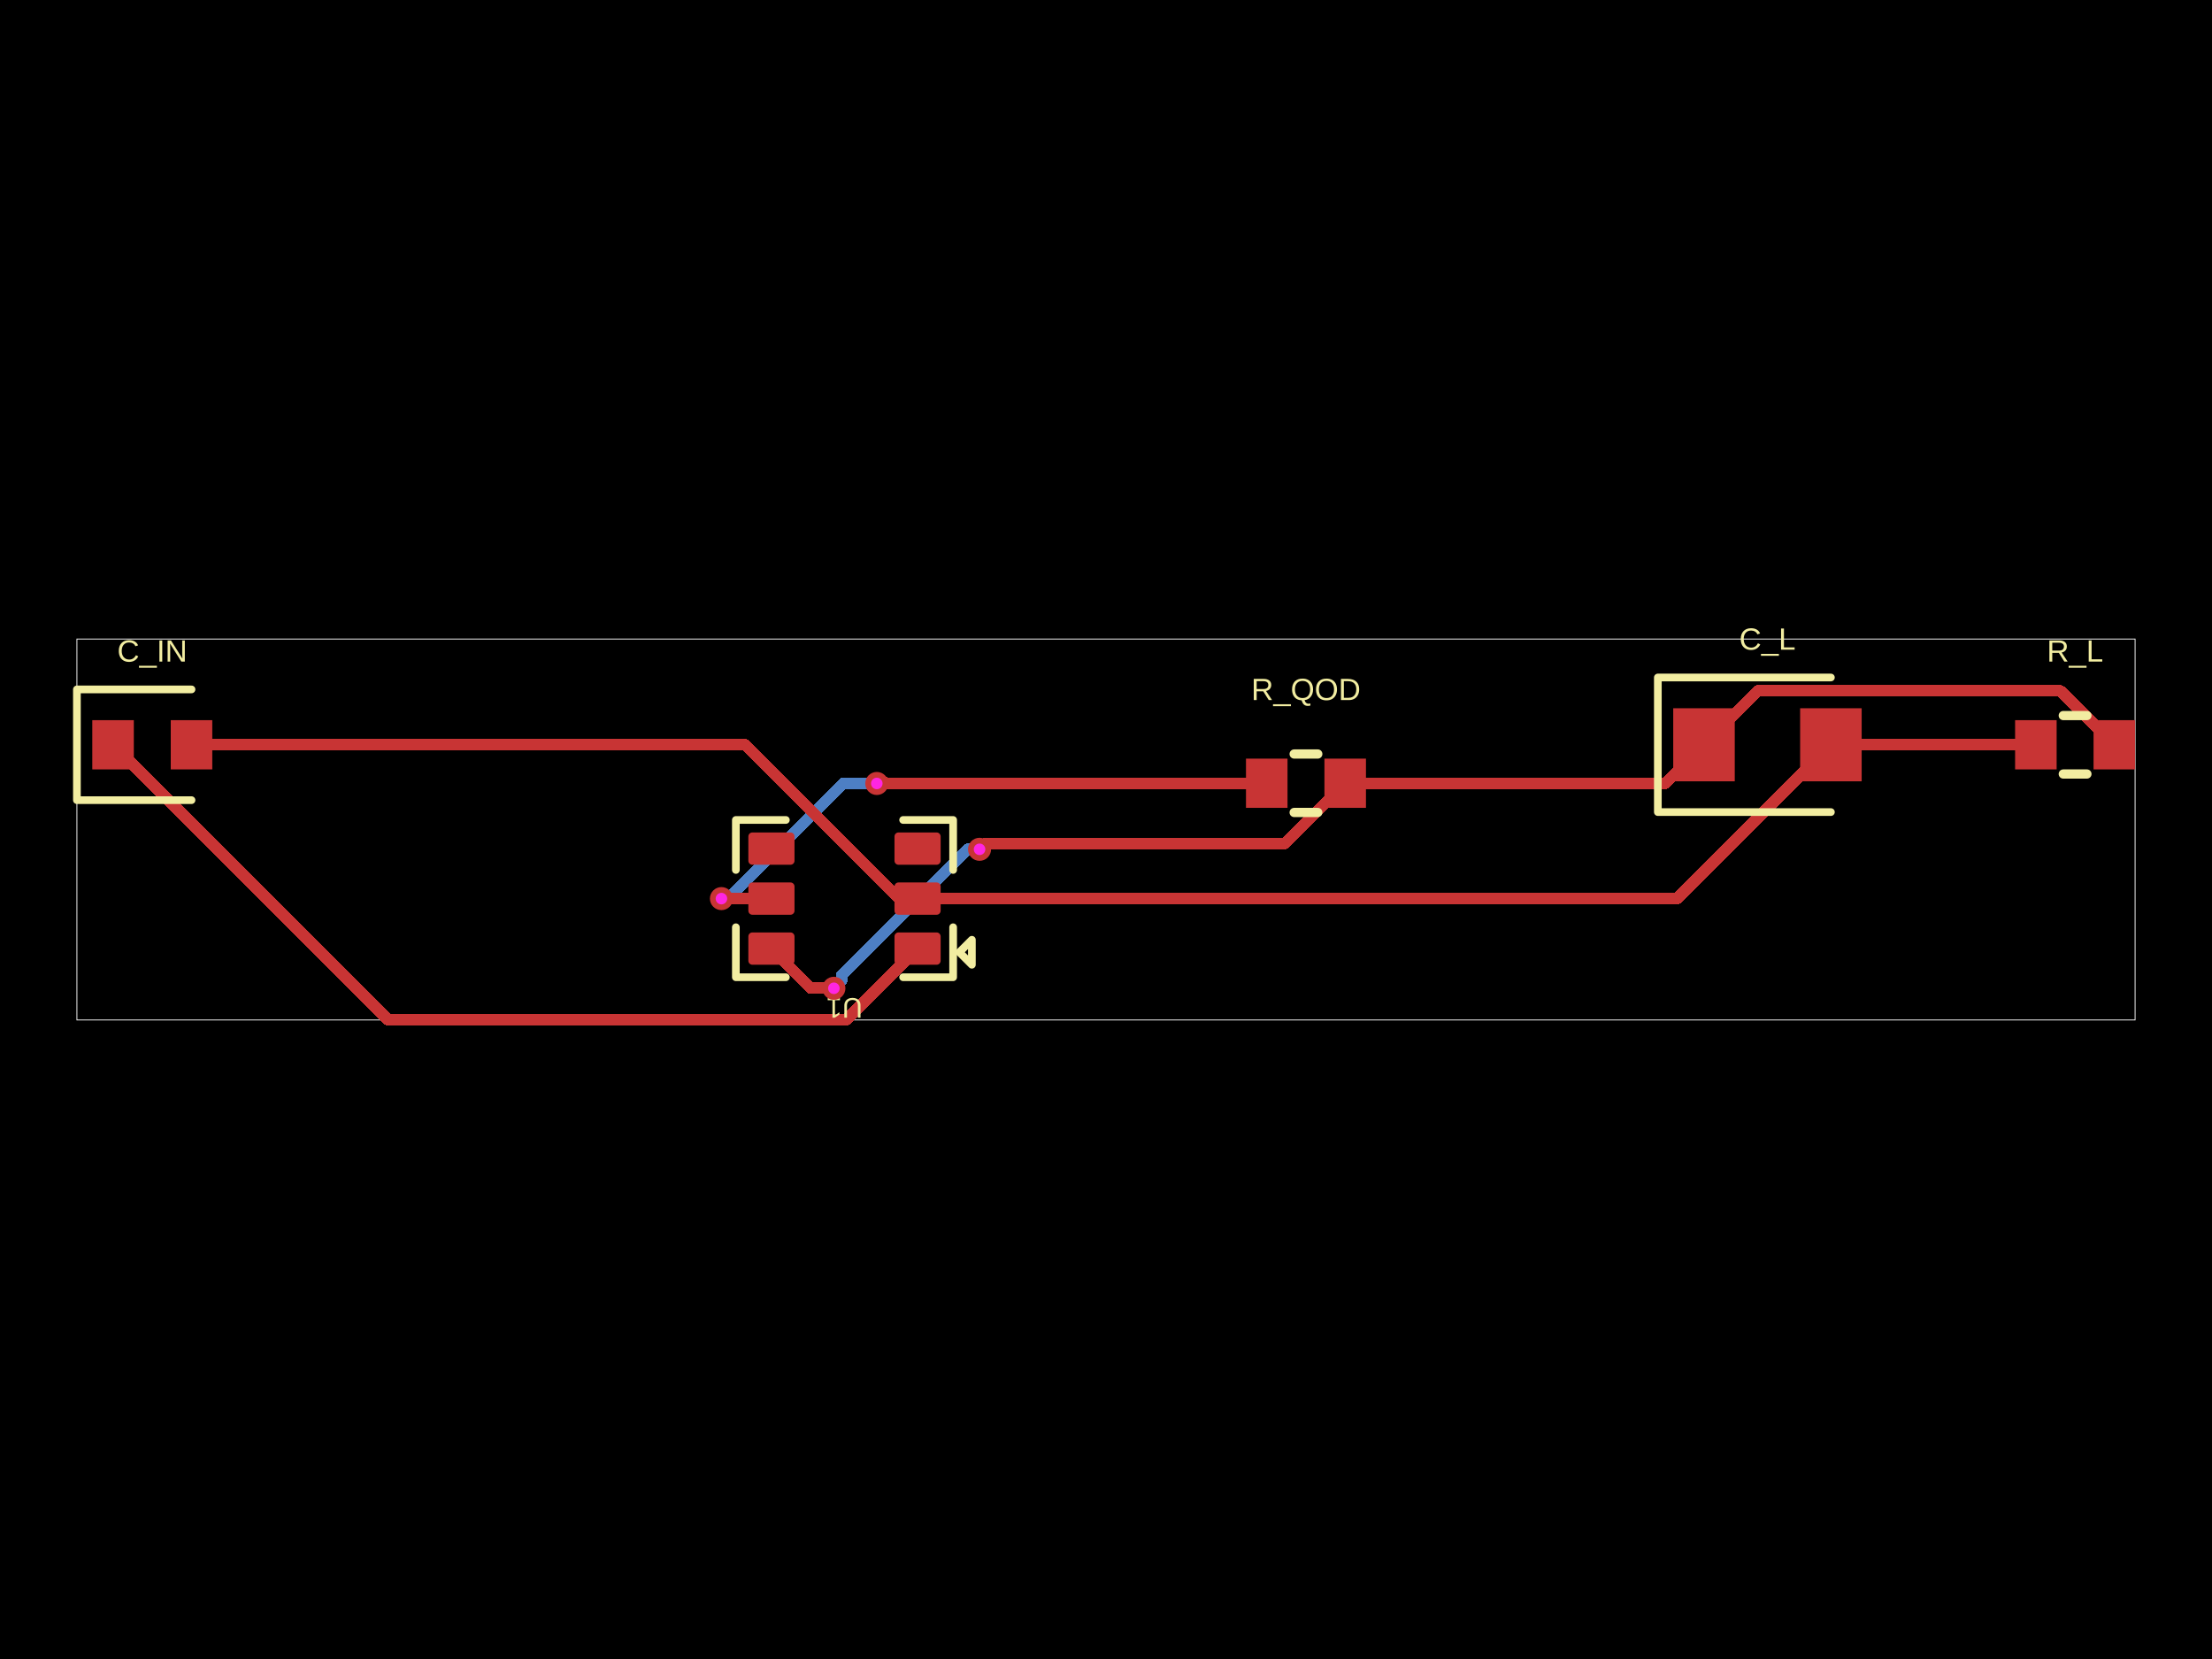
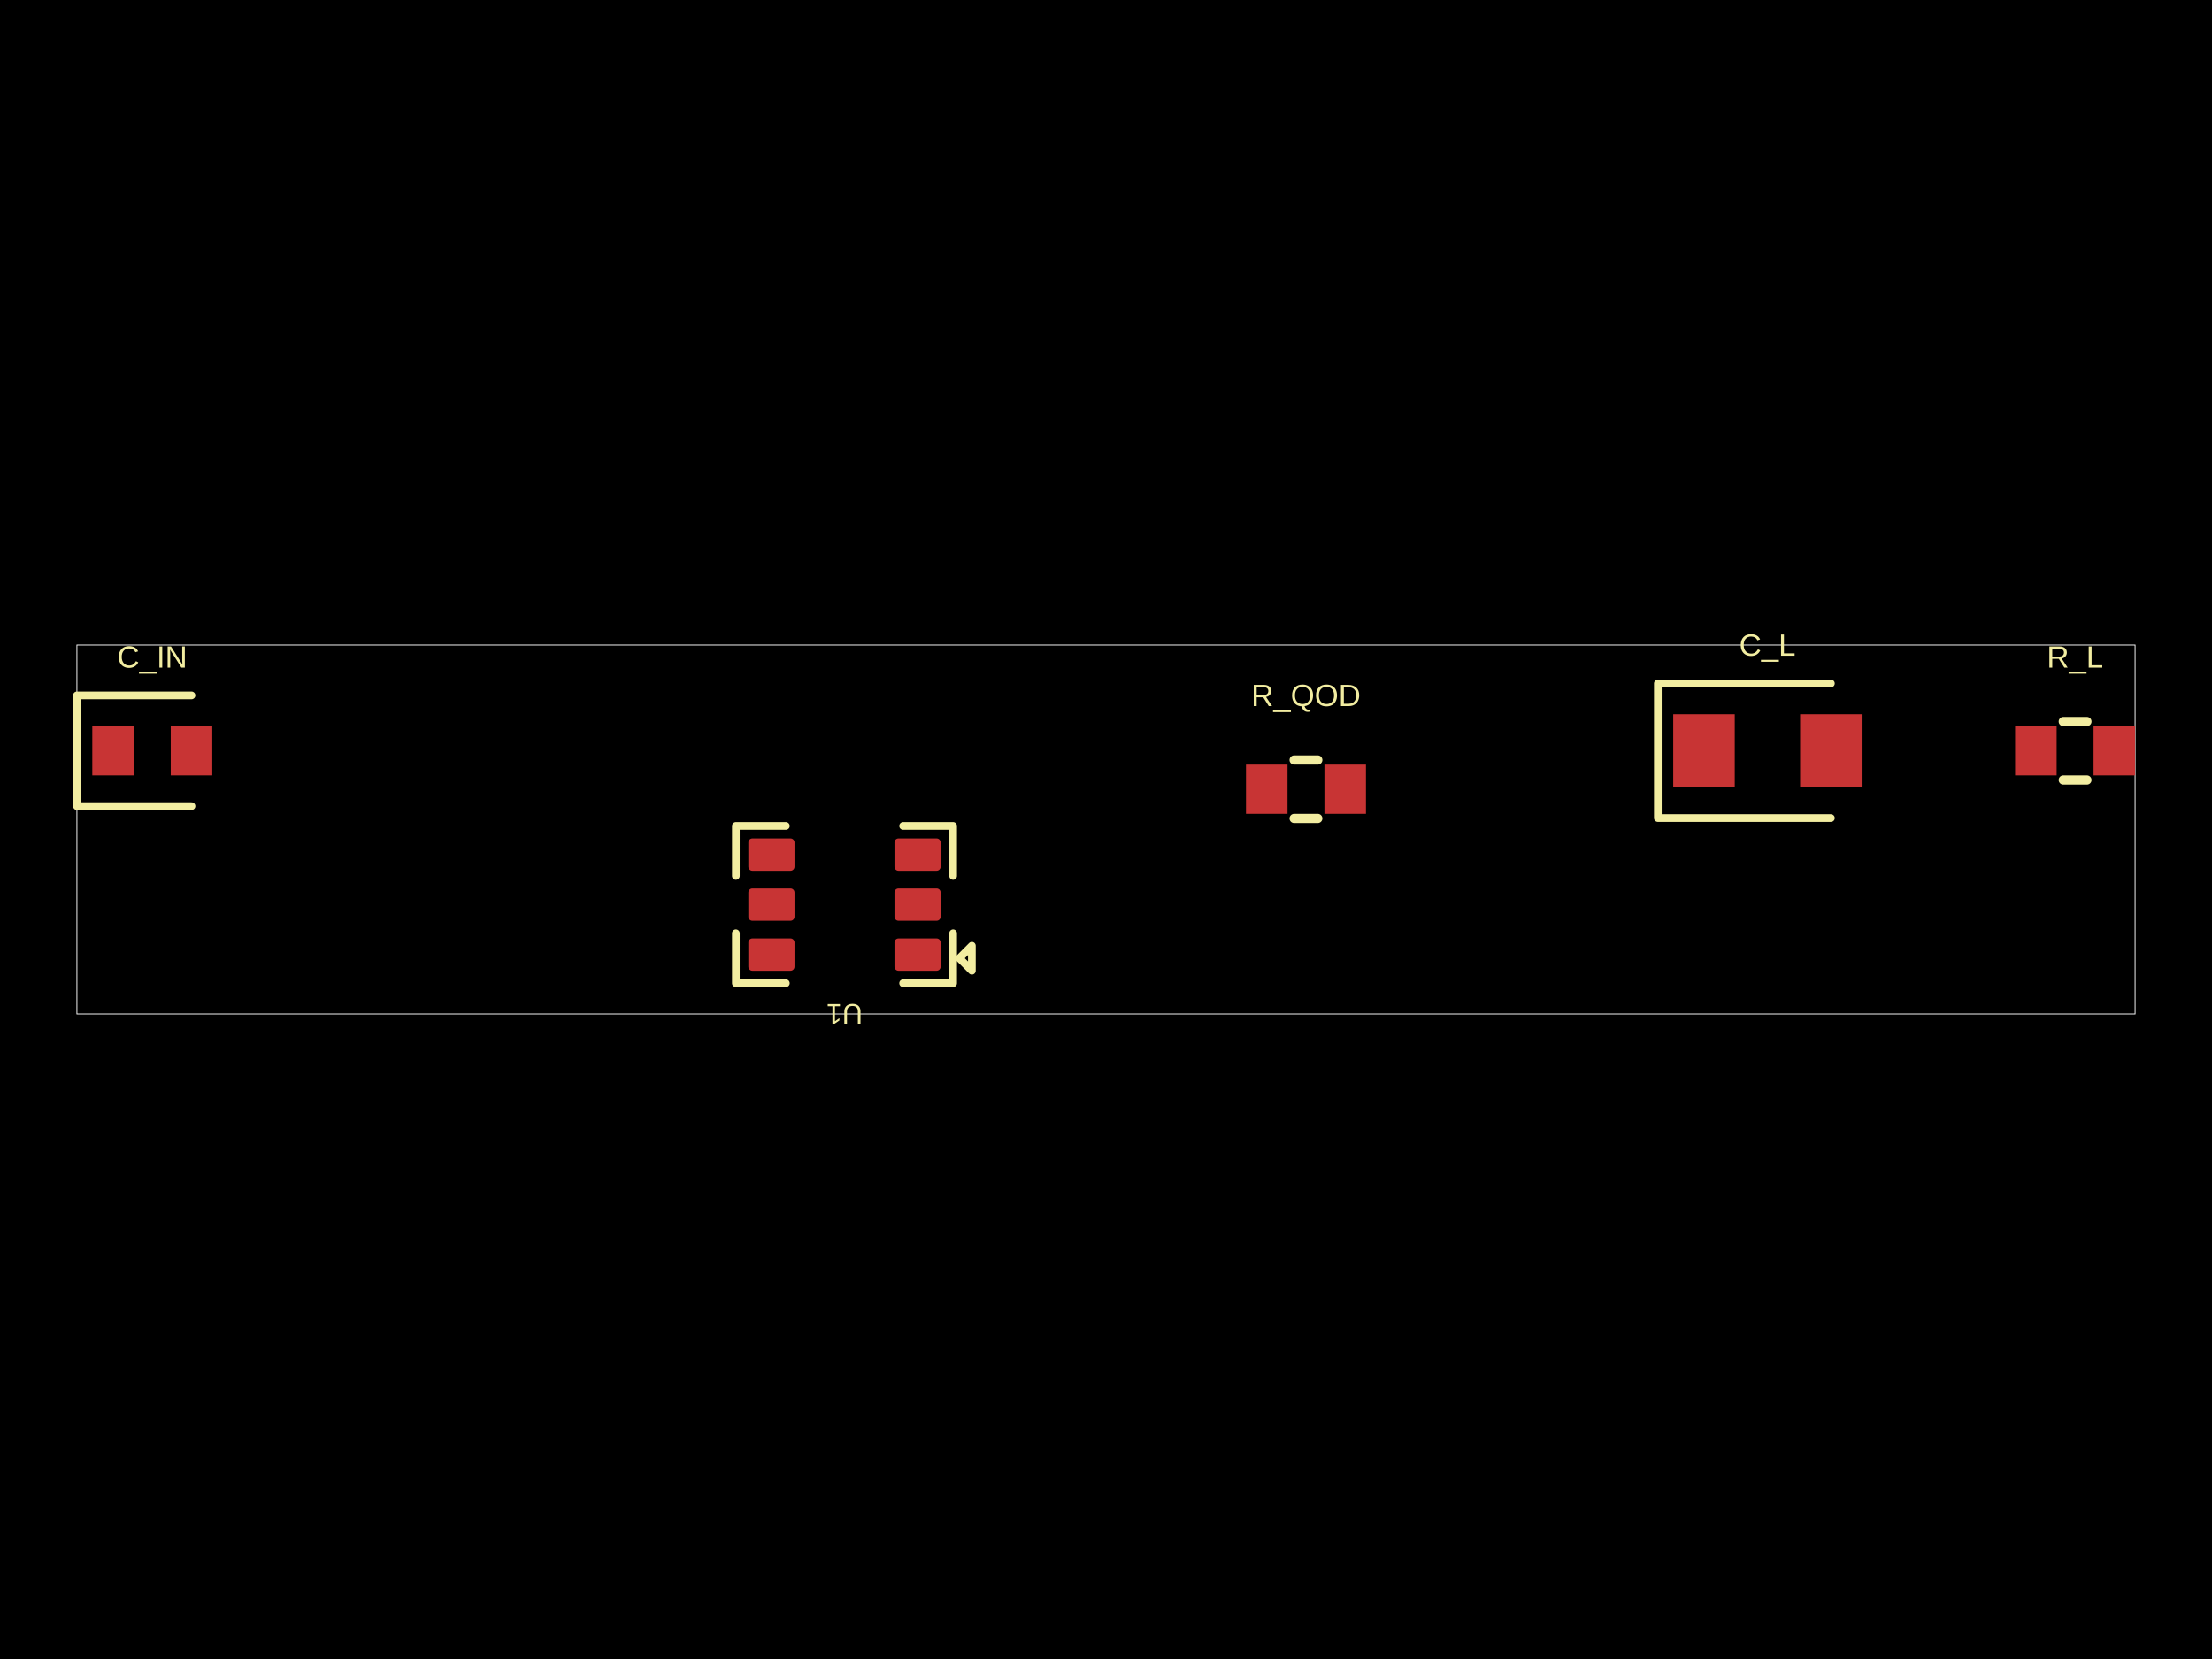
<svg xmlns="http://www.w3.org/2000/svg" width="800" height="600">
  <style />
  <rect class="boundary" x="0" y="0" fill="#000" width="800" height="600" data-type="pcb_background" data-pcb-layer="global" />
-   <rect class="pcb-boundary" fill="none" stroke="#fff" stroke-width="0.3" x="27.816" y="231.113" width="744.367" height="137.775" data-type="pcb_boundary" data-pcb-layer="global" />
-   <path class="pcb-trace" stroke="rgb(77, 127, 196)" fill="none" d="M 354.27 307.163 L 349.909 307.163" stroke-width="4.172" stroke-linecap="round" stroke-linejoin="round" shape-rendering="crispEdges" data-type="pcb_trace" data-pcb-layer="bottom" />
-   <path class="pcb-trace" stroke="rgb(77, 127, 196)" fill="none" d="M 349.909 307.163 L 304.385 352.686" stroke-width="4.172" stroke-linecap="round" stroke-linejoin="round" shape-rendering="crispEdges" data-type="pcb_trace" data-pcb-layer="bottom" />
-   <path class="pcb-trace" stroke="rgb(77, 127, 196)" fill="none" d="M 304.385 352.686 L 304.385 354.627" stroke-width="4.172" stroke-linecap="round" stroke-linejoin="round" shape-rendering="crispEdges" data-type="pcb_trace" data-pcb-layer="bottom" />
-   <path class="pcb-trace" stroke="rgb(77, 127, 196)" fill="none" d="M 304.385 354.627 L 301.586 357.427" stroke-width="4.172" stroke-linecap="round" stroke-linejoin="round" shape-rendering="crispEdges" data-type="pcb_trace" data-pcb-layer="bottom" />
-   <path class="pcb-trace" stroke="rgb(77, 127, 196)" fill="none" d="M 317.107 283.352 L 304.919 283.352" stroke-width="4.172" stroke-linecap="round" stroke-linejoin="round" shape-rendering="crispEdges" data-type="pcb_trace" data-pcb-layer="bottom" />
-   <path class="pcb-trace" stroke="rgb(77, 127, 196)" fill="none" d="M 304.919 283.352 L 264.386 323.885" stroke-width="4.172" stroke-linecap="round" stroke-linejoin="round" shape-rendering="crispEdges" data-type="pcb_trace" data-pcb-layer="bottom" />
-   <path class="pcb-trace" stroke="rgb(77, 127, 196)" fill="none" d="M 264.386 323.885 L 262.026 323.885" stroke-width="4.172" stroke-linecap="round" stroke-linejoin="round" shape-rendering="crispEdges" data-type="pcb_trace" data-pcb-layer="bottom" />
-   <path class="pcb-trace" stroke="rgb(77, 127, 196)" fill="none" d="M 262.026 323.885 L 260.918 324.993" stroke-width="4.172" stroke-linecap="round" stroke-linejoin="round" shape-rendering="crispEdges" data-type="pcb_trace" data-pcb-layer="bottom" />
-   <rect class="pcb-pad" fill="rgb(200, 52, 52)" x="-8.345" y="-5.841" width="16.69" height="11.683" transform="translate(331.8484 343.0737) rotate(-180)" data-type="pcb_smtpad" data-pcb-layer="top" data-pad-name="U1.IN" rx="1.46" ry="1.46" />
-   <rect class="pcb-pad" fill="rgb(200, 52, 52)" x="-8.345" y="-5.841" width="16.69" height="11.683" transform="translate(331.8484 324.993) rotate(-180)" data-type="pcb_smtpad" data-pcb-layer="top" data-pad-name="U1.GND" data-pad-net-name="GND" rx="1.46" ry="1.46" />
-   <rect class="pcb-pad" fill="rgb(200, 52, 52)" x="-8.345" y="-5.841" width="16.69" height="11.683" transform="translate(331.8484 306.9124) rotate(-180)" data-type="pcb_smtpad" data-pcb-layer="top" data-pad-name="U1.ON" rx="1.46" ry="1.46" />
-   <rect class="pcb-pad" fill="rgb(200, 52, 52)" x="-8.345" y="-5.841" width="16.69" height="11.683" transform="translate(279 306.9124) rotate(-180)" data-type="pcb_smtpad" data-pcb-layer="top" data-pad-name="U1.NC" rx="1.46" ry="1.46" />
-   <rect class="pcb-pad" fill="rgb(200, 52, 52)" x="-8.345" y="-5.841" width="16.69" height="11.683" transform="translate(279 324.993) rotate(-180)" data-type="pcb_smtpad" data-pcb-layer="top" data-pad-name="U1.QOD" rx="1.46" ry="1.46" />
-   <rect class="pcb-pad" fill="rgb(200, 52, 52)" x="-8.345" y="-5.841" width="16.69" height="11.683" transform="translate(279 343.0737) rotate(-180)" data-type="pcb_smtpad" data-pcb-layer="top" data-pad-name="U1.OUT" rx="1.46" ry="1.46" />
-   <rect class="pcb-pad" fill="rgb(200, 52, 52)" x="33.38" y="260.459" width="15.021" height="17.803" data-type="pcb_smtpad" data-pcb-layer="top" data-pad-name="C_IN.pin1" />
-   <rect class="pcb-pad" fill="rgb(200, 52, 52)" x="61.752" y="260.459" width="15.021" height="17.803" data-type="pcb_smtpad" data-pcb-layer="top" data-pad-name="C_IN.pin2" data-pad-net-name="GND" />
-   <rect class="pcb-pad" fill="rgb(200, 52, 52)" x="450.626" y="274.367" width="15.021" height="17.803" data-type="pcb_smtpad" data-pcb-layer="top" data-pad-name="R_QOD.pin1" />
-   <rect class="pcb-pad" fill="rgb(200, 52, 52)" x="478.999" y="274.367" width="15.021" height="17.803" data-type="pcb_smtpad" data-pcb-layer="top" data-pad-name="R_QOD.pin2" />
-   <rect class="pcb-pad" fill="rgb(200, 52, 52)" x="605.146" y="256.147" width="22.253" height="26.426" data-type="pcb_smtpad" data-pcb-layer="top" data-pad-name="C_L.pin1" />
-   <rect class="pcb-pad" fill="rgb(200, 52, 52)" x="651.043" y="256.147" width="22.253" height="26.426" data-type="pcb_smtpad" data-pcb-layer="top" data-pad-name="C_L.pin2" data-pad-net-name="GND" />
-   <rect class="pcb-pad" fill="rgb(200, 52, 52)" x="728.79" y="260.459" width="15.021" height="17.803" data-type="pcb_smtpad" data-pcb-layer="top" data-pad-name="R_L.pin1" data-pad-net-name="GND" />
-   <rect class="pcb-pad" fill="rgb(200, 52, 52)" x="757.163" y="260.459" width="15.021" height="17.803" data-type="pcb_smtpad" data-pcb-layer="top" data-pad-name="R_L.pin2" />
-   <path class="pcb-trace" stroke="rgb(200, 52, 52)" fill="none" d="M 662.17 269.36 L 736.3 269.36" stroke-width="4.172" stroke-linecap="round" stroke-linejoin="round" shape-rendering="crispEdges" data-type="pcb_trace" data-pcb-layer="top" />
-   <path class="pcb-trace" stroke="rgb(200, 52, 52)" fill="none" d="M 69.263 269.36 L 269.433 269.36" stroke-width="4.172" stroke-linecap="round" stroke-linejoin="round" shape-rendering="crispEdges" data-type="pcb_trace" data-pcb-layer="top" />
-   <path class="pcb-trace" stroke="rgb(200, 52, 52)" fill="none" d="M 269.433 269.36 L 324.955 324.883" stroke-width="4.172" stroke-linecap="round" stroke-linejoin="round" shape-rendering="crispEdges" data-type="pcb_trace" data-pcb-layer="top" />
-   <path class="pcb-trace" stroke="rgb(200, 52, 52)" fill="none" d="M 324.955 324.883 L 331.739 324.883" stroke-width="4.172" stroke-linecap="round" stroke-linejoin="round" shape-rendering="crispEdges" data-type="pcb_trace" data-pcb-layer="top" />
-   <path class="pcb-trace" stroke="rgb(200, 52, 52)" fill="none" d="M 331.739 324.883 L 331.848 324.993" stroke-width="4.172" stroke-linecap="round" stroke-linejoin="round" shape-rendering="crispEdges" data-type="pcb_trace" data-pcb-layer="top" />
-   <path class="pcb-trace" stroke="rgb(200, 52, 52)" fill="none" d="M 662.17 269.36 L 606.537 324.993" stroke-width="4.172" stroke-linecap="round" stroke-linejoin="round" shape-rendering="crispEdges" data-type="pcb_trace" data-pcb-layer="top" />
-   <path class="pcb-trace" stroke="rgb(200, 52, 52)" fill="none" d="M 606.537 324.993 L 331.848 324.993" stroke-width="4.172" stroke-linecap="round" stroke-linejoin="round" shape-rendering="crispEdges" data-type="pcb_trace" data-pcb-layer="top" />
-   <path class="pcb-trace" stroke="rgb(200, 52, 52)" fill="none" d="M 486.509 283.268 L 602.364 283.268" stroke-width="4.172" stroke-linecap="round" stroke-linejoin="round" shape-rendering="crispEdges" data-type="pcb_trace" data-pcb-layer="top" />
-   <path class="pcb-trace" stroke="rgb(200, 52, 52)" fill="none" d="M 602.364 283.268 L 616.273 269.36" stroke-width="4.172" stroke-linecap="round" stroke-linejoin="round" shape-rendering="crispEdges" data-type="pcb_trace" data-pcb-layer="top" />
-   <path class="pcb-trace" stroke="rgb(200, 52, 52)" fill="none" d="M 616.273 269.36 L 635.765 249.868" stroke-width="4.172" stroke-linecap="round" stroke-linejoin="round" shape-rendering="crispEdges" data-type="pcb_trace" data-pcb-layer="top" />
-   <path class="pcb-trace" stroke="rgb(200, 52, 52)" fill="none" d="M 635.765 249.868 L 636.001 249.868" stroke-width="4.172" stroke-linecap="round" stroke-linejoin="round" shape-rendering="crispEdges" data-type="pcb_trace" data-pcb-layer="top" />
-   <path class="pcb-trace" stroke="rgb(200, 52, 52)" fill="none" d="M 636.001 249.868 L 745.181 249.868" stroke-width="4.172" stroke-linecap="round" stroke-linejoin="round" shape-rendering="crispEdges" data-type="pcb_trace" data-pcb-layer="top" />
-   <path class="pcb-trace" stroke="rgb(200, 52, 52)" fill="none" d="M 745.181 249.868 L 764.673 269.36" stroke-width="4.172" stroke-linecap="round" stroke-linejoin="round" shape-rendering="crispEdges" data-type="pcb_trace" data-pcb-layer="top" />
-   <path class="pcb-trace" stroke="rgb(200, 52, 52)" fill="none" d="M 486.509 283.268 L 464.795 304.982" stroke-width="4.172" stroke-linecap="round" stroke-linejoin="round" shape-rendering="crispEdges" data-type="pcb_trace" data-pcb-layer="top" />
-   <path class="pcb-trace" stroke="rgb(200, 52, 52)" fill="none" d="M 464.795 304.982 L 356.45 304.982" stroke-width="4.172" stroke-linecap="round" stroke-linejoin="round" shape-rendering="crispEdges" data-type="pcb_trace" data-pcb-layer="top" />
-   <path class="pcb-trace" stroke="rgb(200, 52, 52)" fill="none" d="M 356.45 304.982 L 354.27 307.163" stroke-width="4.172" stroke-linecap="round" stroke-linejoin="round" shape-rendering="crispEdges" data-type="pcb_trace" data-pcb-layer="top" />
-   <path class="pcb-trace" stroke="rgb(200, 52, 52)" fill="none" d="M 301.586 357.427 L 293.353 357.427" stroke-width="4.172" stroke-linecap="round" stroke-linejoin="round" shape-rendering="crispEdges" data-type="pcb_trace" data-pcb-layer="top" />
-   <path class="pcb-trace" stroke="rgb(200, 52, 52)" fill="none" d="M 293.353 357.427 L 279 343.074" stroke-width="4.172" stroke-linecap="round" stroke-linejoin="round" shape-rendering="crispEdges" data-type="pcb_trace" data-pcb-layer="top" />
-   <path class="pcb-trace" stroke="rgb(200, 52, 52)" fill="none" d="M 458.136 283.268 L 320.007 283.268" stroke-width="4.172" stroke-linecap="round" stroke-linejoin="round" shape-rendering="crispEdges" data-type="pcb_trace" data-pcb-layer="top" />
-   <path class="pcb-trace" stroke="rgb(200, 52, 52)" fill="none" d="M 320.007 283.268 L 319.338 282.599" stroke-width="4.172" stroke-linecap="round" stroke-linejoin="round" shape-rendering="crispEdges" data-type="pcb_trace" data-pcb-layer="top" />
-   <path class="pcb-trace" stroke="rgb(200, 52, 52)" fill="none" d="M 319.338 282.599 L 317.859 282.599" stroke-width="4.172" stroke-linecap="round" stroke-linejoin="round" shape-rendering="crispEdges" data-type="pcb_trace" data-pcb-layer="top" />
-   <path class="pcb-trace" stroke="rgb(200, 52, 52)" fill="none" d="M 317.859 282.599 L 317.107 283.352" stroke-width="4.172" stroke-linecap="round" stroke-linejoin="round" shape-rendering="crispEdges" data-type="pcb_trace" data-pcb-layer="top" />
-   <path class="pcb-trace" stroke="rgb(200, 52, 52)" fill="none" d="M 260.918 324.993 L 278.999 324.993" stroke-width="4.172" stroke-linecap="round" stroke-linejoin="round" shape-rendering="crispEdges" data-type="pcb_trace" data-pcb-layer="top" />
-   <path class="pcb-trace" stroke="rgb(200, 52, 52)" fill="none" d="M 278.999 324.993 L 279 324.993" stroke-width="4.172" stroke-linecap="round" stroke-linejoin="round" shape-rendering="crispEdges" data-type="pcb_trace" data-pcb-layer="top" />
-   <path class="pcb-trace" stroke="rgb(200, 52, 52)" fill="none" d="M 40.89 269.36 L 140.417 368.887" stroke-width="4.172" stroke-linecap="round" stroke-linejoin="round" shape-rendering="crispEdges" data-type="pcb_trace" data-pcb-layer="top" />
-   <path class="pcb-trace" stroke="rgb(200, 52, 52)" fill="none" d="M 140.417 368.887 L 215.22 368.887" stroke-width="4.172" stroke-linecap="round" stroke-linejoin="round" shape-rendering="crispEdges" data-type="pcb_trace" data-pcb-layer="top" />
-   <path class="pcb-trace" stroke="rgb(200, 52, 52)" fill="none" d="M 215.22 368.887 L 306.035 368.887" stroke-width="4.172" stroke-linecap="round" stroke-linejoin="round" shape-rendering="crispEdges" data-type="pcb_trace" data-pcb-layer="top" />
-   <path class="pcb-trace" stroke="rgb(200, 52, 52)" fill="none" d="M 306.035 368.887 L 331.848 343.074" stroke-width="4.172" stroke-linecap="round" stroke-linejoin="round" shape-rendering="crispEdges" data-type="pcb_trace" data-pcb-layer="top" />
-   <text x="0" y="0" dx="0" dy="0" fill="#f2eda1" font-family="Arial, sans-serif" font-size="10.304" text-anchor="middle" dominant-baseline="central" transform="matrix(-1,-1.2246467991473532e-16,1.2246467991473532e-16,-1,305.4242,364.5619)" class="pcb-silkscreen-text pcb-silkscreen-top" data-pcb-silkscreen-text-id="pcb_silkscreen_text_0" stroke="none" data-type="pcb_silkscreen_text" data-pcb-layer="top">U1</text>
-   <path class="pcb-silkscreen pcb-silkscreen-top" d="M 326.633 353.435 L 344.713 353.435 L 344.713 335.355" fill="none" stroke="#f2eda1" stroke-width="2.782" stroke-linecap="round" stroke-linejoin="round" data-pcb-component-id="pcb_component_0" data-pcb-silkscreen-path-id="pcb_silkscreen_path_0" data-type="pcb_silkscreen_path" data-pcb-layer="top" />
-   <path class="pcb-silkscreen pcb-silkscreen-top" d="M 284.216 353.435 L 266.135 353.435 L 266.135 335.355" fill="none" stroke="#f2eda1" stroke-width="2.782" stroke-linecap="round" stroke-linejoin="round" data-pcb-component-id="pcb_component_0" data-pcb-silkscreen-path-id="pcb_silkscreen_path_1" data-type="pcb_silkscreen_path" data-pcb-layer="top" />
-   <path class="pcb-silkscreen pcb-silkscreen-top" d="M 326.633 296.551 L 344.713 296.551 L 344.713 314.631" fill="none" stroke="#f2eda1" stroke-width="2.782" stroke-linecap="round" stroke-linejoin="round" data-pcb-component-id="pcb_component_0" data-pcb-silkscreen-path-id="pcb_silkscreen_path_2" data-type="pcb_silkscreen_path" data-pcb-layer="top" />
-   <path class="pcb-silkscreen pcb-silkscreen-top" d="M 284.216 296.551 L 266.135 296.551 L 266.135 314.631" fill="none" stroke="#f2eda1" stroke-width="2.782" stroke-linecap="round" stroke-linejoin="round" data-pcb-component-id="pcb_component_0" data-pcb-silkscreen-path-id="pcb_silkscreen_path_3" data-type="pcb_silkscreen_path" data-pcb-layer="top" />
-   <path class="pcb-silkscreen pcb-silkscreen-top" d="M 346.974 344.395 L 351.494 348.915 L 351.494 339.875 L 346.974 344.395 Z" fill="none" stroke="#f2eda1" stroke-width="2.782" stroke-linecap="round" stroke-linejoin="round" data-pcb-component-id="pcb_component_0" data-pcb-silkscreen-path-id="pcb_silkscreen_path_4" data-type="pcb_silkscreen_path" data-pcb-layer="top" />
-   <path class="pcb-silkscreen pcb-silkscreen-top" d="M 69.263 249.332 L 27.816 249.332 L 27.816 289.388 L 69.263 289.388" fill="none" stroke="#f2eda1" stroke-width="2.782" stroke-linecap="round" stroke-linejoin="round" data-pcb-component-id="pcb_component_2" data-pcb-silkscreen-path-id="pcb_silkscreen_path_5" data-type="pcb_silkscreen_path" data-pcb-layer="top" />
-   <text x="0" y="0" dx="0" dy="0" fill="#f2eda1" font-family="Arial, sans-serif" font-size="11.127" text-anchor="middle" dominant-baseline="central" transform="matrix(1,0,0,1,55.0765,235.4242)" class="pcb-silkscreen-text pcb-silkscreen-top" data-pcb-silkscreen-text-id="pcb_silkscreen_text_1" stroke="none" data-type="pcb_silkscreen_text" data-pcb-layer="top">C_IN</text>
-   <path class="pcb-silkscreen pcb-silkscreen-top" d="M 468.049 272.698 L 476.596 272.698" fill="none" stroke="#f2eda1" stroke-width="3.338" stroke-linecap="round" stroke-linejoin="round" data-pcb-component-id="pcb_component_3" data-pcb-silkscreen-path-id="pcb_silkscreen_path_6" data-type="pcb_silkscreen_path" data-pcb-layer="top" />
-   <path class="pcb-silkscreen pcb-silkscreen-top" d="M 468.049 293.839 L 476.596 293.839" fill="none" stroke="#f2eda1" stroke-width="3.338" stroke-linecap="round" stroke-linejoin="round" data-pcb-component-id="pcb_component_3" data-pcb-silkscreen-path-id="pcb_silkscreen_path_7" data-type="pcb_silkscreen_path" data-pcb-layer="top" />
-   <text x="0" y="0" dx="0" dy="0" fill="#f2eda1" font-family="Arial, sans-serif" font-size="11.127" text-anchor="middle" dominant-baseline="central" transform="matrix(1,0,0,1,472.3227,249.3324)" class="pcb-silkscreen-text pcb-silkscreen-top" data-pcb-silkscreen-text-id="pcb_silkscreen_text_2" stroke="none" data-type="pcb_silkscreen_text" data-pcb-layer="top">R_QOD</text>
-   <path class="pcb-silkscreen pcb-silkscreen-top" d="M 662.17 245.021 L 599.583 245.021 L 599.583 293.7 L 662.17 293.7" fill="none" stroke="#f2eda1" stroke-width="2.782" stroke-linecap="round" stroke-linejoin="round" data-pcb-component-id="pcb_component_4" data-pcb-silkscreen-path-id="pcb_silkscreen_path_8" data-type="pcb_silkscreen_path" data-pcb-layer="top" />
-   <text x="0" y="0" dx="0" dy="0" fill="#f2eda1" font-family="Arial, sans-serif" font-size="11.127" text-anchor="middle" dominant-baseline="central" transform="matrix(1,0,0,1,639.2211,231.1127)" class="pcb-silkscreen-text pcb-silkscreen-top" data-pcb-silkscreen-text-id="pcb_silkscreen_text_3" stroke="none" data-type="pcb_silkscreen_text" data-pcb-layer="top">C_L</text>
-   <path class="pcb-silkscreen pcb-silkscreen-top" d="M 746.213 258.79 L 754.761 258.79" fill="none" stroke="#f2eda1" stroke-width="3.338" stroke-linecap="round" stroke-linejoin="round" data-pcb-component-id="pcb_component_5" data-pcb-silkscreen-path-id="pcb_silkscreen_path_9" data-type="pcb_silkscreen_path" data-pcb-layer="top" />
-   <path class="pcb-silkscreen pcb-silkscreen-top" d="M 746.213 279.93 L 754.761 279.93" fill="none" stroke="#f2eda1" stroke-width="3.338" stroke-linecap="round" stroke-linejoin="round" data-pcb-component-id="pcb_component_5" data-pcb-silkscreen-path-id="pcb_silkscreen_path_10" data-type="pcb_silkscreen_path" data-pcb-layer="top" />
-   <text x="0" y="0" dx="0" dy="0" fill="#f2eda1" font-family="Arial, sans-serif" font-size="11.127" text-anchor="middle" dominant-baseline="central" transform="matrix(1,0,0,1,750.4868,235.4242)" class="pcb-silkscreen-text pcb-silkscreen-top" data-pcb-silkscreen-text-id="pcb_silkscreen_text_4" stroke="none" data-type="pcb_silkscreen_text" data-pcb-layer="top">R_L</text>
-   <g data-type="pcb_via" data-pcb-layer="through">
-     <circle class="pcb-hole-outer" fill="rgb(200, 52, 52)" cx="354.27" cy="307.163" r="4.172" data-type="pcb_via" data-pcb-layer="top" />
-     <circle class="pcb-hole-inner" fill="#FF26E2" cx="354.27" cy="307.163" r="2.086" data-type="pcb_via" data-pcb-layer="drill" />
-   </g>
-   <g data-type="pcb_via" data-pcb-layer="through">
-     <circle class="pcb-hole-outer" fill="rgb(200, 52, 52)" cx="301.586" cy="357.427" r="4.172" data-type="pcb_via" data-pcb-layer="top" />
-     <circle class="pcb-hole-inner" fill="#FF26E2" cx="301.586" cy="357.427" r="2.086" data-type="pcb_via" data-pcb-layer="drill" />
-   </g>
-   <g data-type="pcb_via" data-pcb-layer="through">
-     <circle class="pcb-hole-outer" fill="rgb(200, 52, 52)" cx="317.107" cy="283.352" r="4.172" data-type="pcb_via" data-pcb-layer="top" />
-     <circle class="pcb-hole-inner" fill="#FF26E2" cx="317.107" cy="283.352" r="2.086" data-type="pcb_via" data-pcb-layer="drill" />
-   </g>
-   <g data-type="pcb_via" data-pcb-layer="through">
-     <circle class="pcb-hole-outer" fill="rgb(200, 52, 52)" cx="260.918" cy="324.993" r="4.172" data-type="pcb_via" data-pcb-layer="top" />
-     <circle class="pcb-hole-inner" fill="#FF26E2" cx="260.918" cy="324.993" r="2.086" data-type="pcb_via" data-pcb-layer="drill" />
-   </g>
+   <rect class="pcb-boundary" fill="none" stroke="#fff" stroke-width="0.3" x="27.816" y="233.275" width="744.367" height="133.449" data-type="pcb_boundary" data-pcb-layer="global" />
+   <rect class="pcb-pad" fill="rgb(200, 52, 52)" x="-8.345" y="-5.841" width="16.69" height="11.683" transform="translate(331.8484 345.2364) rotate(-180)" data-type="pcb_smtpad" data-pcb-layer="top" data-pad-name="U1.IN" rx="1.46" ry="1.46" />
+   <rect class="pcb-pad" fill="rgb(200, 52, 52)" x="-8.345" y="-5.841" width="16.69" height="11.683" transform="translate(331.8484 327.1558) rotate(-180)" data-type="pcb_smtpad" data-pcb-layer="top" data-pad-name="U1.GND" data-pad-net-name="GND" rx="1.46" ry="1.46" />
+   <rect class="pcb-pad" fill="rgb(200, 52, 52)" x="-8.345" y="-5.841" width="16.69" height="11.683" transform="translate(331.8484 309.0751) rotate(-180)" data-type="pcb_smtpad" data-pcb-layer="top" data-pad-name="U1.ON" rx="1.46" ry="1.46" />
+   <rect class="pcb-pad" fill="rgb(200, 52, 52)" x="-8.345" y="-5.841" width="16.69" height="11.683" transform="translate(279 309.0751) rotate(-180)" data-type="pcb_smtpad" data-pcb-layer="top" data-pad-name="U1.NC" rx="1.46" ry="1.46" />
+   <rect class="pcb-pad" fill="rgb(200, 52, 52)" x="-8.345" y="-5.841" width="16.69" height="11.683" transform="translate(279 327.1558) rotate(-180)" data-type="pcb_smtpad" data-pcb-layer="top" data-pad-name="U1.QOD" rx="1.46" ry="1.46" />
+   <rect class="pcb-pad" fill="rgb(200, 52, 52)" x="-8.345" y="-5.841" width="16.69" height="11.683" transform="translate(279 345.2364) rotate(-180)" data-type="pcb_smtpad" data-pcb-layer="top" data-pad-name="U1.OUT" rx="1.46" ry="1.46" />
+   <rect class="pcb-pad" fill="rgb(200, 52, 52)" x="33.38" y="262.622" width="15.021" height="17.803" data-type="pcb_smtpad" data-pcb-layer="top" data-pad-name="C_IN.pin1" />
+   <rect class="pcb-pad" fill="rgb(200, 52, 52)" x="61.752" y="262.622" width="15.021" height="17.803" data-type="pcb_smtpad" data-pcb-layer="top" data-pad-name="C_IN.pin2" data-pad-net-name="GND" />
+   <rect class="pcb-pad" fill="rgb(200, 52, 52)" x="450.626" y="276.53" width="15.021" height="17.803" data-type="pcb_smtpad" data-pcb-layer="top" data-pad-name="R_QOD.pin1" />
+   <rect class="pcb-pad" fill="rgb(200, 52, 52)" x="478.999" y="276.53" width="15.021" height="17.803" data-type="pcb_smtpad" data-pcb-layer="top" data-pad-name="R_QOD.pin2" />
+   <rect class="pcb-pad" fill="rgb(200, 52, 52)" x="605.146" y="258.31" width="22.253" height="26.426" data-type="pcb_smtpad" data-pcb-layer="top" data-pad-name="C_L.pin1" />
+   <rect class="pcb-pad" fill="rgb(200, 52, 52)" x="651.043" y="258.31" width="22.253" height="26.426" data-type="pcb_smtpad" data-pcb-layer="top" data-pad-name="C_L.pin2" data-pad-net-name="GND" />
+   <rect class="pcb-pad" fill="rgb(200, 52, 52)" x="728.79" y="262.622" width="15.021" height="17.803" data-type="pcb_smtpad" data-pcb-layer="top" data-pad-name="R_L.pin1" data-pad-net-name="GND" />
+   <rect class="pcb-pad" fill="rgb(200, 52, 52)" x="757.163" y="262.622" width="15.021" height="17.803" data-type="pcb_smtpad" data-pcb-layer="top" data-pad-name="R_L.pin2" />
+   <text x="0" y="0" dx="0" dy="0" fill="#f2eda1" font-family="Arial, sans-serif" font-size="10.304" text-anchor="middle" dominant-baseline="central" transform="matrix(-1,-1.2246467991473532e-16,1.2246467991473532e-16,-1,305.4242,366.7246)" class="pcb-silkscreen-text pcb-silkscreen-top" data-pcb-silkscreen-text-id="pcb_silkscreen_text_0" stroke="none" data-type="pcb_silkscreen_text" data-pcb-layer="top">U1</text>
+   <path class="pcb-silkscreen pcb-silkscreen-top" d="M 326.633 355.598 L 344.713 355.598 L 344.713 337.517" fill="none" stroke="#f2eda1" stroke-width="2.782" stroke-linecap="round" stroke-linejoin="round" data-pcb-component-id="pcb_component_0" data-pcb-silkscreen-path-id="pcb_silkscreen_path_0" data-type="pcb_silkscreen_path" data-pcb-layer="top" />
+   <path class="pcb-silkscreen pcb-silkscreen-top" d="M 284.216 355.598 L 266.135 355.598 L 266.135 337.517" fill="none" stroke="#f2eda1" stroke-width="2.782" stroke-linecap="round" stroke-linejoin="round" data-pcb-component-id="pcb_component_0" data-pcb-silkscreen-path-id="pcb_silkscreen_path_1" data-type="pcb_silkscreen_path" data-pcb-layer="top" />
+   <path class="pcb-silkscreen pcb-silkscreen-top" d="M 326.633 298.713 L 344.713 298.713 L 344.713 316.794" fill="none" stroke="#f2eda1" stroke-width="2.782" stroke-linecap="round" stroke-linejoin="round" data-pcb-component-id="pcb_component_0" data-pcb-silkscreen-path-id="pcb_silkscreen_path_2" data-type="pcb_silkscreen_path" data-pcb-layer="top" />
+   <path class="pcb-silkscreen pcb-silkscreen-top" d="M 284.216 298.713 L 266.135 298.713 L 266.135 316.794" fill="none" stroke="#f2eda1" stroke-width="2.782" stroke-linecap="round" stroke-linejoin="round" data-pcb-component-id="pcb_component_0" data-pcb-silkscreen-path-id="pcb_silkscreen_path_3" data-type="pcb_silkscreen_path" data-pcb-layer="top" />
+   <path class="pcb-silkscreen pcb-silkscreen-top" d="M 346.974 346.558 L 351.494 351.078 L 351.494 342.038 L 346.974 346.558 Z" fill="none" stroke="#f2eda1" stroke-width="2.782" stroke-linecap="round" stroke-linejoin="round" data-pcb-component-id="pcb_component_0" data-pcb-silkscreen-path-id="pcb_silkscreen_path_4" data-type="pcb_silkscreen_path" data-pcb-layer="top" />
+   <path class="pcb-silkscreen pcb-silkscreen-top" d="M 69.263 251.495 L 27.816 251.495 L 27.816 291.551 L 69.263 291.551" fill="none" stroke="#f2eda1" stroke-width="2.782" stroke-linecap="round" stroke-linejoin="round" data-pcb-component-id="pcb_component_2" data-pcb-silkscreen-path-id="pcb_silkscreen_path_5" data-type="pcb_silkscreen_path" data-pcb-layer="top" />
+   <text x="0" y="0" dx="0" dy="0" fill="#f2eda1" font-family="Arial, sans-serif" font-size="11.127" text-anchor="middle" dominant-baseline="central" transform="matrix(1,0,0,1,55.0765,237.5869)" class="pcb-silkscreen-text pcb-silkscreen-top" data-pcb-silkscreen-text-id="pcb_silkscreen_text_1" stroke="none" data-type="pcb_silkscreen_text" data-pcb-layer="top">C_IN</text>
+   <path class="pcb-silkscreen pcb-silkscreen-top" d="M 468.049 274.861 L 476.596 274.861" fill="none" stroke="#f2eda1" stroke-width="3.338" stroke-linecap="round" stroke-linejoin="round" data-pcb-component-id="pcb_component_3" data-pcb-silkscreen-path-id="pcb_silkscreen_path_6" data-type="pcb_silkscreen_path" data-pcb-layer="top" />
+   <path class="pcb-silkscreen pcb-silkscreen-top" d="M 468.049 296.001 L 476.596 296.001" fill="none" stroke="#f2eda1" stroke-width="3.338" stroke-linecap="round" stroke-linejoin="round" data-pcb-component-id="pcb_component_3" data-pcb-silkscreen-path-id="pcb_silkscreen_path_7" data-type="pcb_silkscreen_path" data-pcb-layer="top" />
+   <text x="0" y="0" dx="0" dy="0" fill="#f2eda1" font-family="Arial, sans-serif" font-size="11.127" text-anchor="middle" dominant-baseline="central" transform="matrix(1,0,0,1,472.3227,251.4951)" class="pcb-silkscreen-text pcb-silkscreen-top" data-pcb-silkscreen-text-id="pcb_silkscreen_text_2" stroke="none" data-type="pcb_silkscreen_text" data-pcb-layer="top">R_QOD</text>
+   <path class="pcb-silkscreen pcb-silkscreen-top" d="M 662.17 247.184 L 599.583 247.184 L 599.583 295.862 L 662.17 295.862" fill="none" stroke="#f2eda1" stroke-width="2.782" stroke-linecap="round" stroke-linejoin="round" data-pcb-component-id="pcb_component_4" data-pcb-silkscreen-path-id="pcb_silkscreen_path_8" data-type="pcb_silkscreen_path" data-pcb-layer="top" />
+   <text x="0" y="0" dx="0" dy="0" fill="#f2eda1" font-family="Arial, sans-serif" font-size="11.127" text-anchor="middle" dominant-baseline="central" transform="matrix(1,0,0,1,639.2211,233.2754)" class="pcb-silkscreen-text pcb-silkscreen-top" data-pcb-silkscreen-text-id="pcb_silkscreen_text_3" stroke="none" data-type="pcb_silkscreen_text" data-pcb-layer="top">C_L</text>
+   <path class="pcb-silkscreen pcb-silkscreen-top" d="M 746.213 260.953 L 754.761 260.953" fill="none" stroke="#f2eda1" stroke-width="3.338" stroke-linecap="round" stroke-linejoin="round" data-pcb-component-id="pcb_component_5" data-pcb-silkscreen-path-id="pcb_silkscreen_path_9" data-type="pcb_silkscreen_path" data-pcb-layer="top" />
+   <path class="pcb-silkscreen pcb-silkscreen-top" d="M 746.213 282.093 L 754.761 282.093" fill="none" stroke="#f2eda1" stroke-width="3.338" stroke-linecap="round" stroke-linejoin="round" data-pcb-component-id="pcb_component_5" data-pcb-silkscreen-path-id="pcb_silkscreen_path_10" data-type="pcb_silkscreen_path" data-pcb-layer="top" />
+   <text x="0" y="0" dx="0" dy="0" fill="#f2eda1" font-family="Arial, sans-serif" font-size="11.127" text-anchor="middle" dominant-baseline="central" transform="matrix(1,0,0,1,750.4868,237.5869)" class="pcb-silkscreen-text pcb-silkscreen-top" data-pcb-silkscreen-text-id="pcb_silkscreen_text_4" stroke="none" data-type="pcb_silkscreen_text" data-pcb-layer="top">R_L</text>
</svg>
